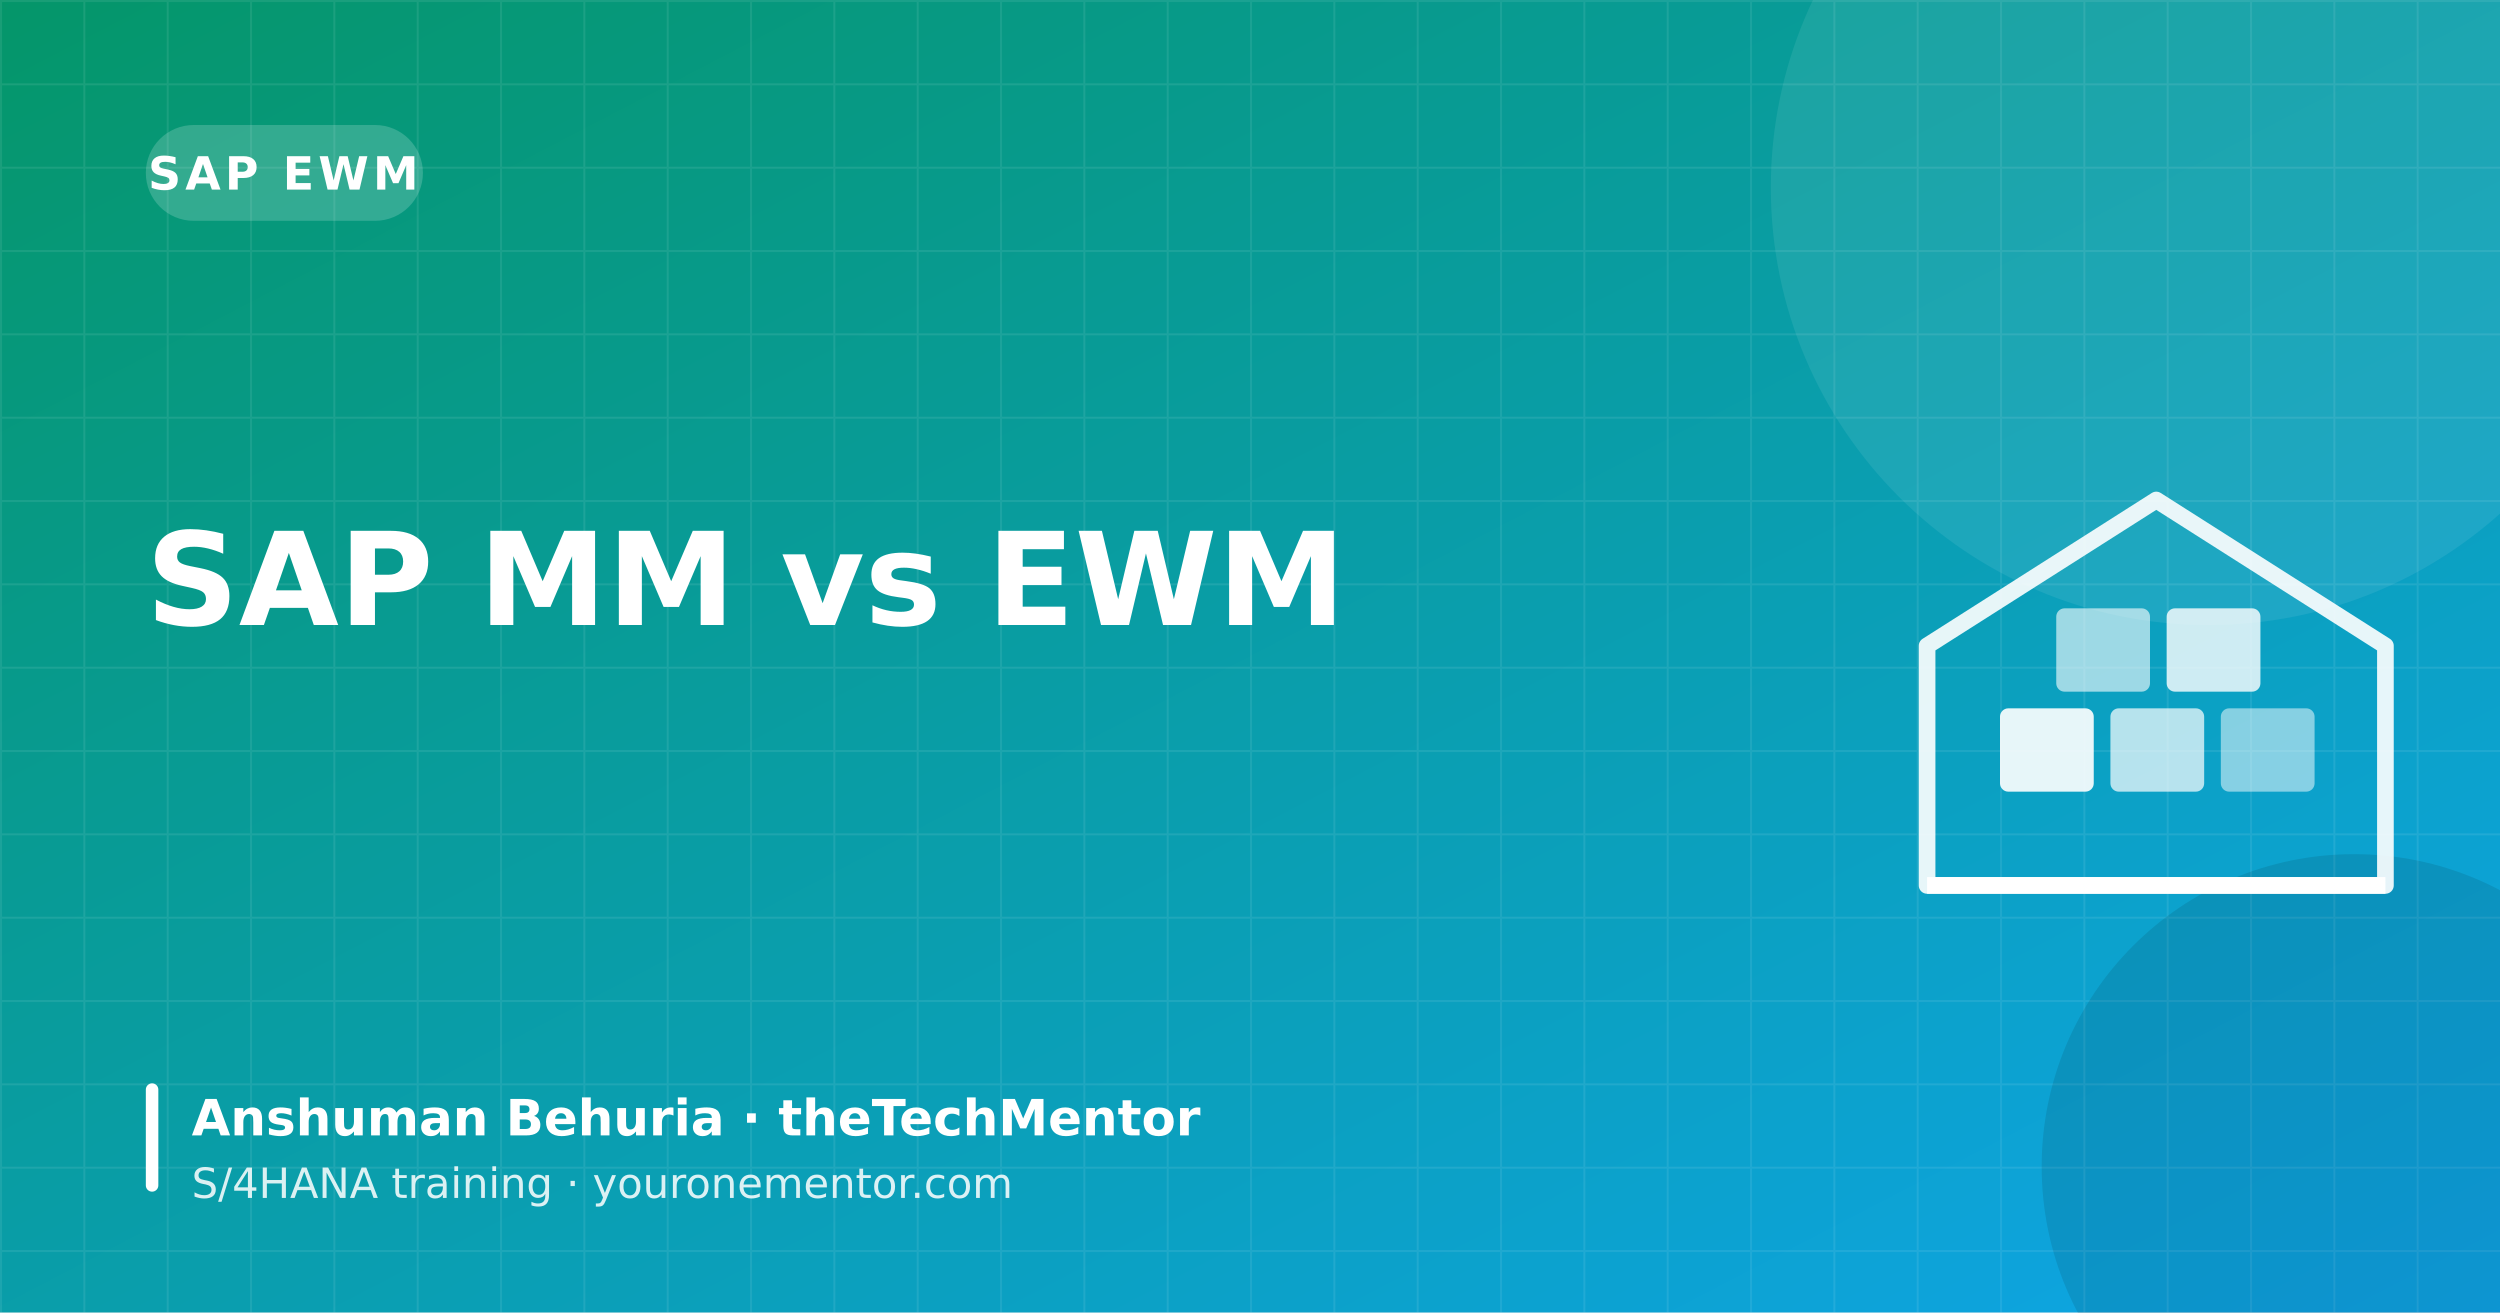
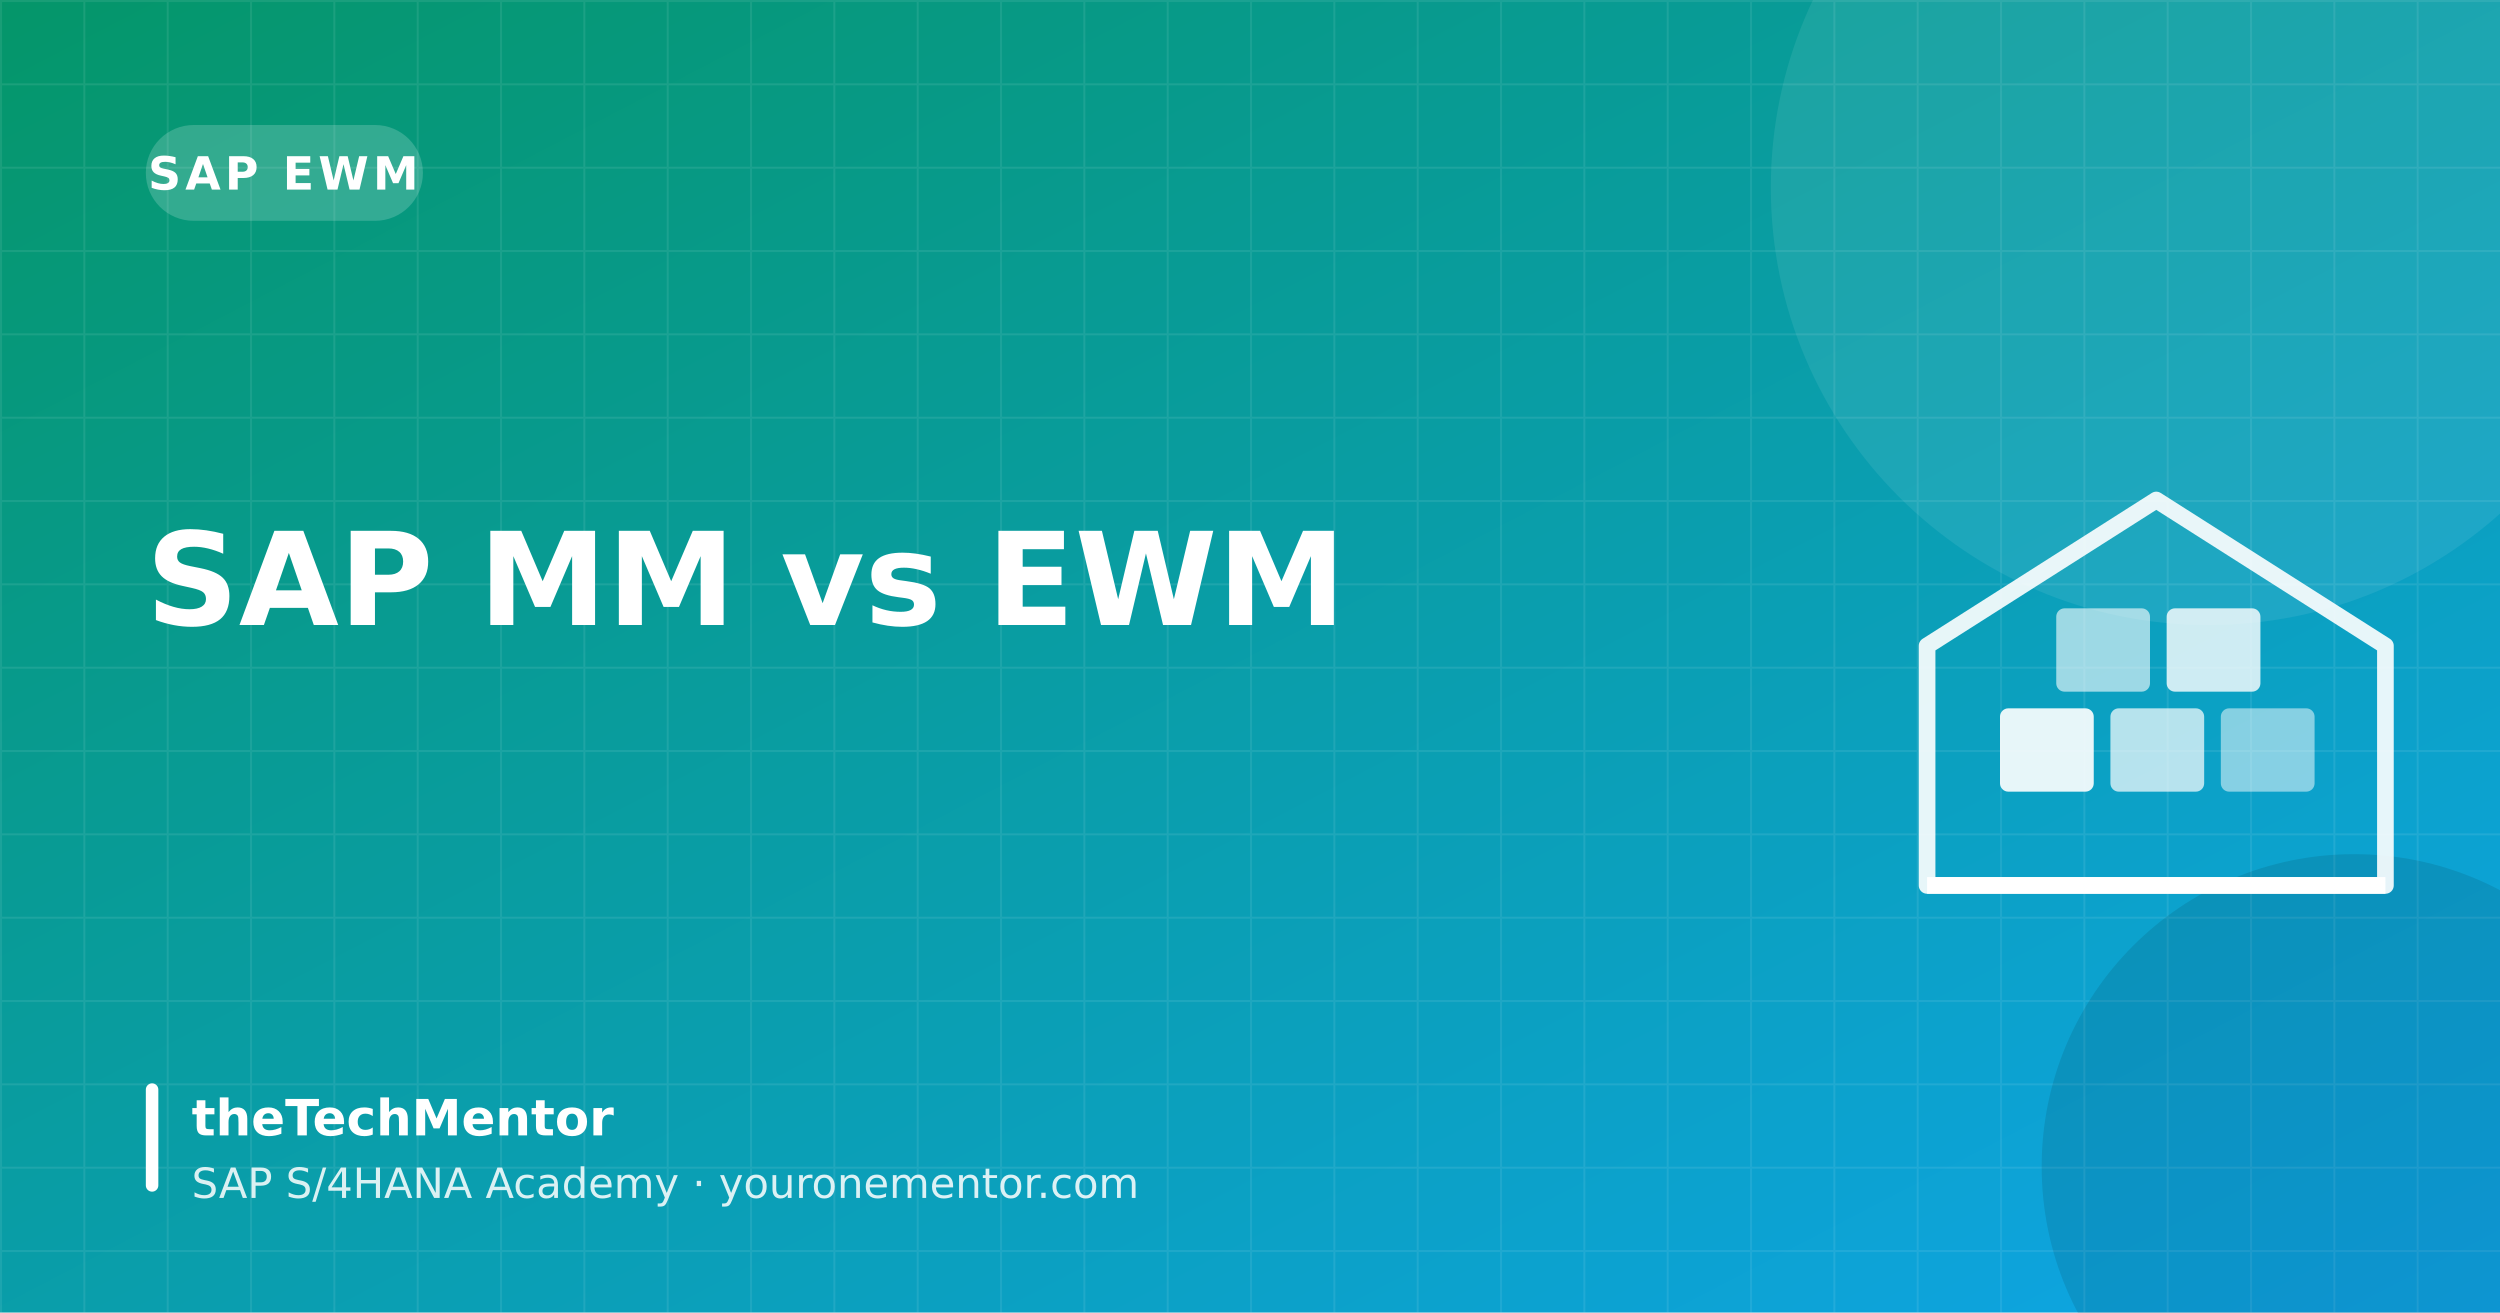
<svg xmlns="http://www.w3.org/2000/svg" width="1200" height="630" viewBox="0 0 1200 630">
  <defs>
    <linearGradient id="bg" x1="0" y1="0" x2="1" y2="1">
      <stop offset="0" stop-color="#059669" />
      <stop offset="1" stop-color="#0ea5e9" />
    </linearGradient>
    <pattern id="grid" width="40" height="40" patternUnits="userSpaceOnUse">
      <path d="M40 0 H0 V40" fill="none" stroke="#ffffff" stroke-opacity=".08" stroke-width="2" />
    </pattern>
  </defs>
  <rect width="1200" height="630" fill="url(#bg)" />
  <rect width="1200" height="630" fill="url(#grid)" />
  <circle cx="1060" cy="90" r="210" fill="#ffffff" opacity=".08" />
  <circle cx="1130" cy="560" r="150" fill="#000000" opacity=".10" />
  <rect x="70" y="60" width="133" height="46" rx="23" fill="#ffffff" opacity=".18" />
  <text x="136" y="91" font-family="DejaVu Sans, Inter, Arial, sans-serif" font-size="22" font-weight="700" fill="#ffffff" text-anchor="middle" letter-spacing="2">SAP EWM</text>
  <text x="70" y="300" font-family="DejaVu Sans, Inter, Arial, sans-serif" font-size="62" font-weight="800" fill="#ffffff">SAP MM vs EWM</text>
  <g transform="translate(905 200)">
    <path d="M20 110 L130 40 L240 110 V225 H20 Z" fill="none" stroke="#fff" stroke-width="8" stroke-linejoin="round" opacity=".9" />
    <rect x="55" y="140" width="45" height="40" rx="4" fill="#fff" opacity=".9" />
    <rect x="108" y="140" width="45" height="40" rx="4" fill="#fff" opacity=".7" />
    <rect x="161" y="140" width="45" height="40" rx="4" fill="#fff" opacity=".5" />
    <rect x="82" y="92" width="45" height="40" rx="4" fill="#fff" opacity=".6" />
    <rect x="135" y="92" width="45" height="40" rx="4" fill="#fff" opacity=".8" />
    <line x1="20" y1="225" x2="240" y2="225" stroke="#fff" stroke-width="8" />
  </g>
  <rect x="70" y="520" width="6" height="52" rx="3" fill="#ffffff" />
-   <text x="92" y="545" font-family="DejaVu Sans, Inter, Arial, sans-serif" font-size="24" font-weight="700" fill="#ffffff">Anshuman Behuria · theTechMentor</text>
-   <text x="92" y="575" font-family="DejaVu Sans, Inter, Arial, sans-serif" font-size="20" fill="#ffffff" opacity=".85">S/4HANA training · youronementor.com</text>
+   <text x="92" y="545" font-family="DejaVu Sans, Inter, Arial, sans-serif" font-size="24" font-weight="700" fill="#ffffff">theTechMentor</text>
+   <text x="92" y="575" font-family="DejaVu Sans, Inter, Arial, sans-serif" font-size="20" fill="#ffffff" opacity=".85">SAP S/4HANA Academy · youronementor.com</text>
</svg>
